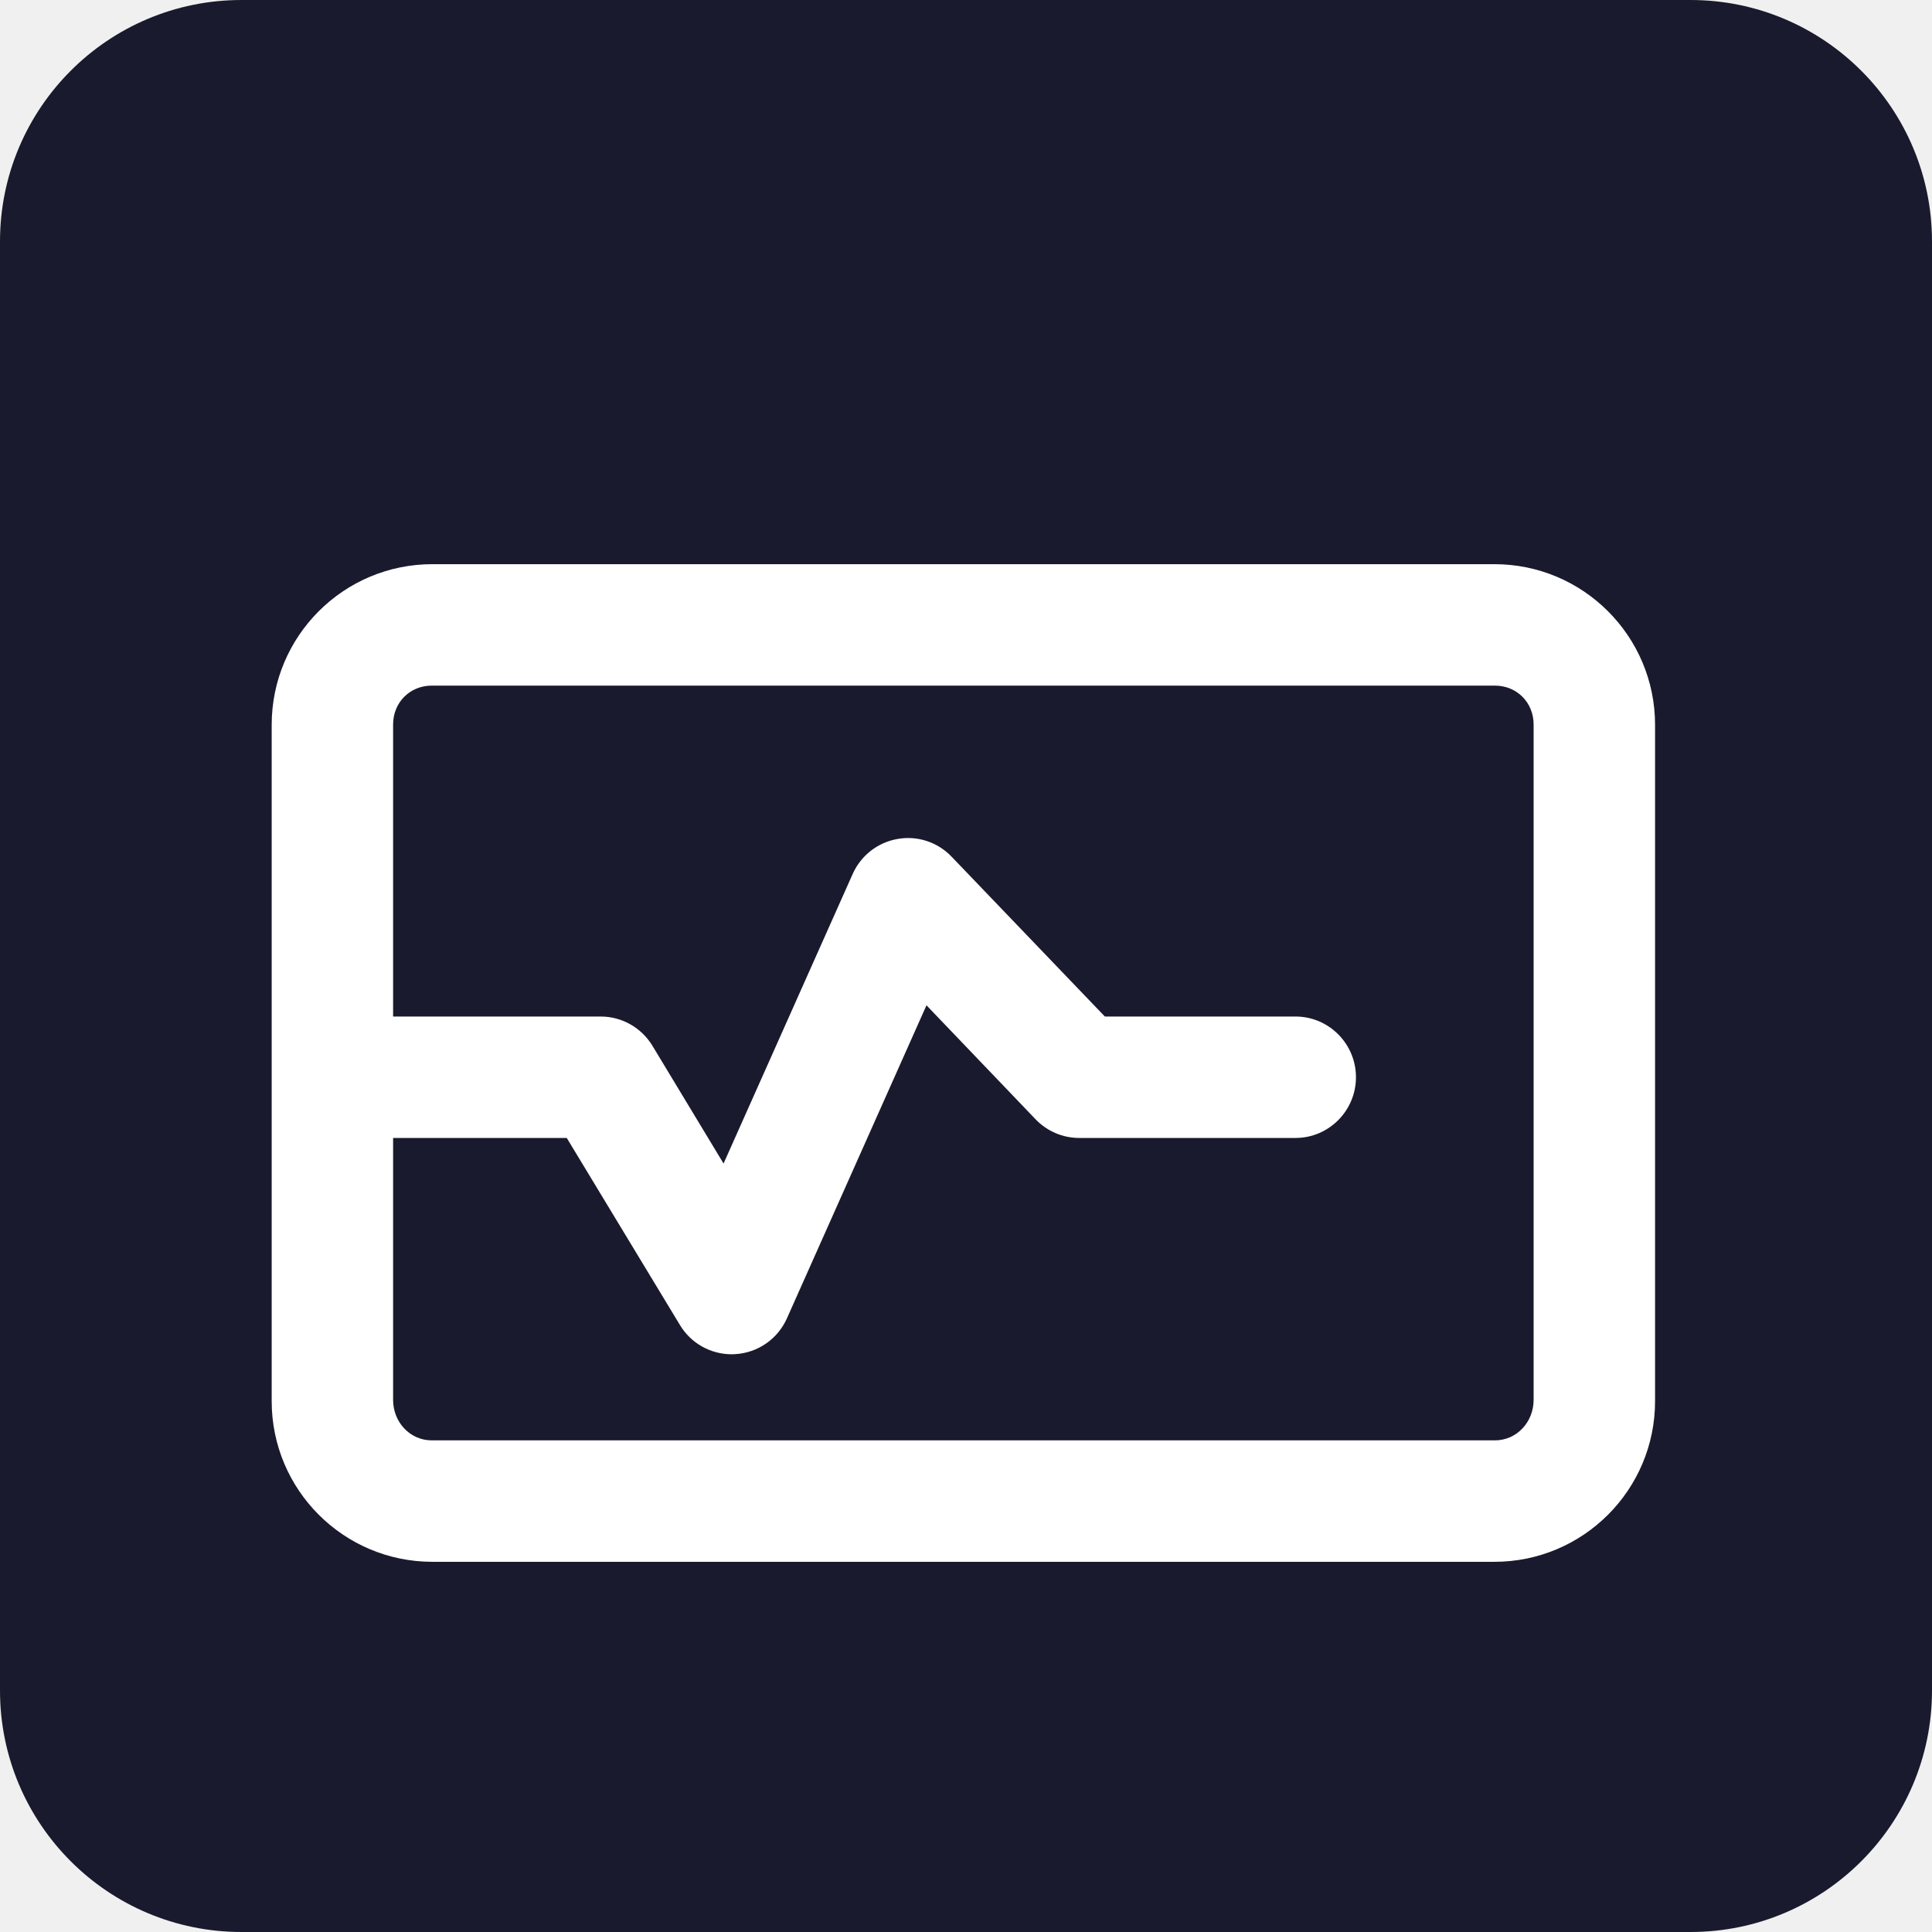
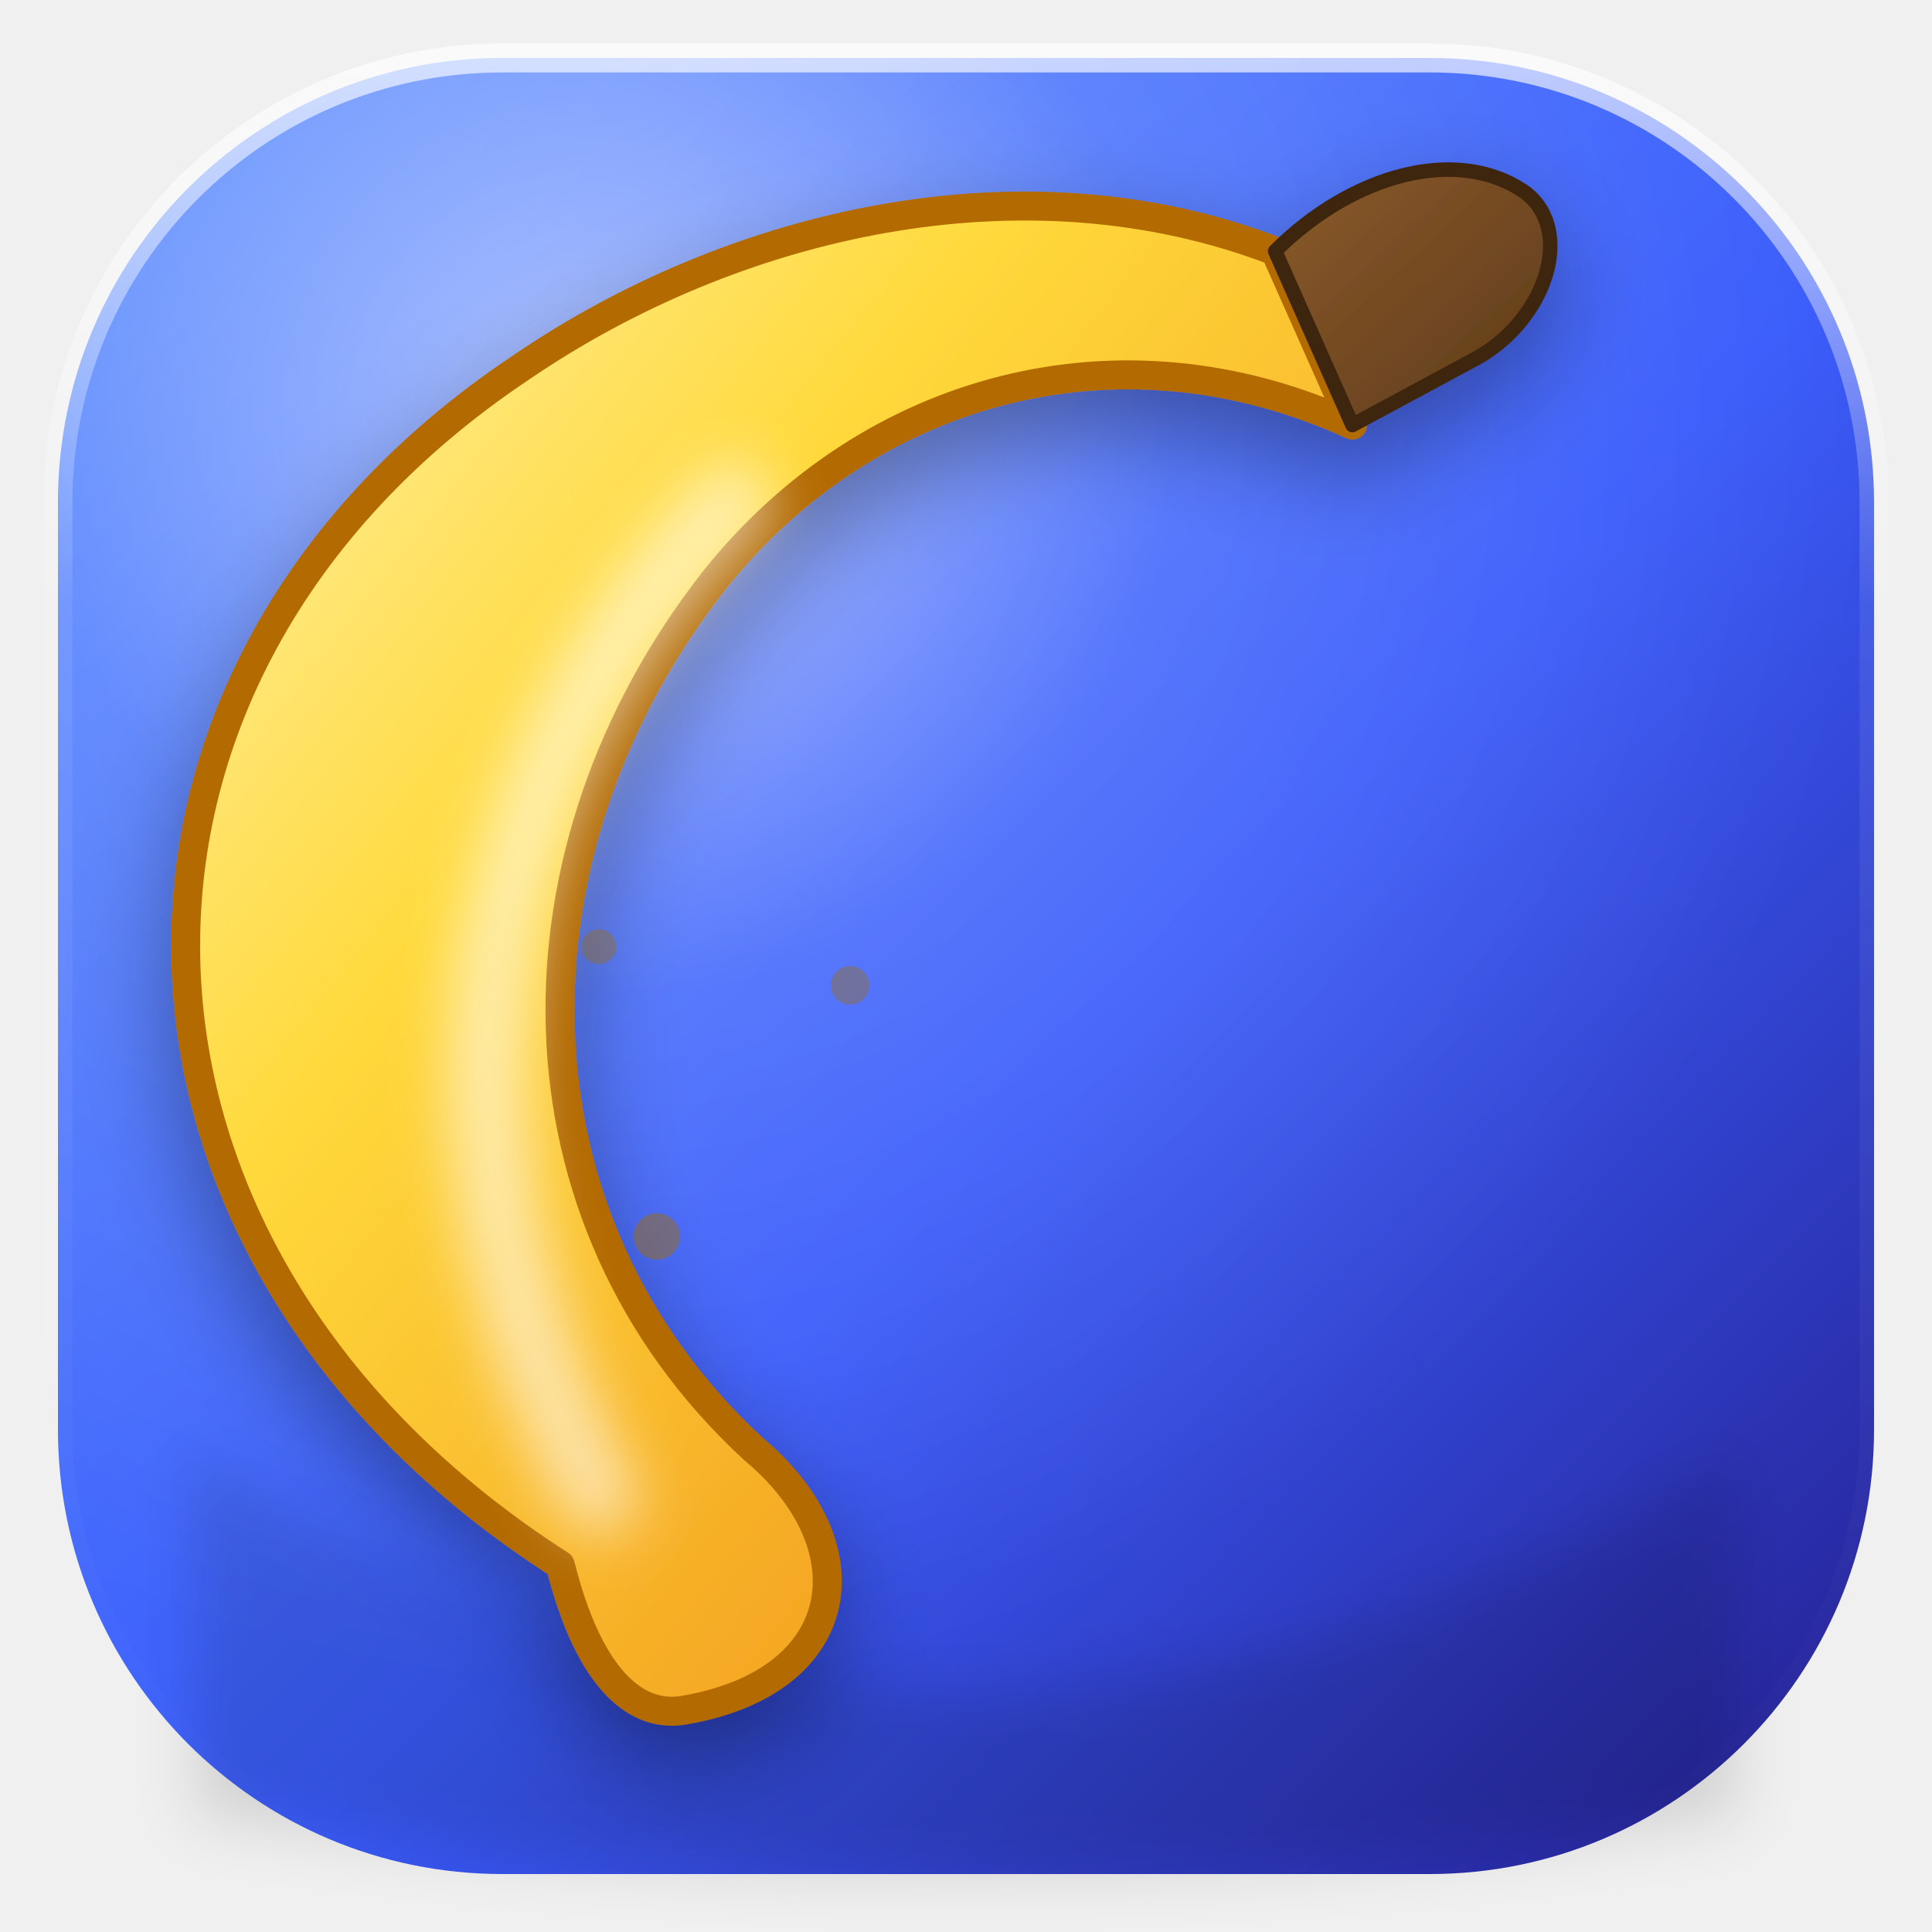
- <svg xmlns="http://www.w3.org/2000/svg" viewBox="0 0 64 64">
-   <rect width="64" height="64" rx="8" fill="#1a1a2e" />
-   <g transform="translate(9, 12.3)" fill="#ffffff">
-     <path d="M45.826,11.712c0-2.939-2.383-5.323-5.323-5.323H5.323C2.383,6.389,0,8.771,0,11.712v22.403       c0,2.938,2.383,5.322,5.323,5.322h35.18c2.94,0,5.323-2.383,5.323-5.322V11.712z M41.803,34.074c0,0.729-0.555,1.34-1.283,1.34       H5.303c-0.728,0-1.281-0.611-1.281-1.34v-8.677h5.753l3.752,6.201c0.364,0.603,1.015,0.964,1.712,0.964       c0.042,0,0.083-0.003,0.125-0.005c0.743-0.046,1.399-0.502,1.703-1.183l4.624-10.372l3.61,3.772       c0.379,0.396,0.899,0.622,1.445,0.622h7.171c1.104,0,2.001-0.905,2.001-2.011c0-1.105-0.896-2.011-2.001-2.011H27.6l-5.08-5.298       c-0.461-0.481-1.132-0.702-1.789-0.584c-0.656,0.114-1.213,0.549-1.484,1.158l-4.278,9.594l-2.355-3.899       c-0.363-0.6-1.012-0.971-1.712-0.971h-6.88V11.7c0-0.728,0.553-1.288,1.281-1.288H40.52c0.729,0,1.283,0.56,1.283,1.288V34.074z" />
+ <svg xmlns="http://www.w3.org/2000/svg" viewBox="0 0 200 200">
+   <defs>
+     <linearGradient id="bg" x1="0" y1="0" x2="1" y2="1">
+       <stop offset="0%" stop-color="#5B8DFF" />
+       <stop offset="55%" stop-color="#3A5CFB" />
+       <stop offset="100%" stop-color="#241E8F" />
+     </linearGradient>
+     <linearGradient id="banana" x1="0" y1="0" x2="1" y2="1">
+       <stop offset="0%" stop-color="#FFF3B0" />
+       <stop offset="35%" stop-color="#FFD93B" />
+       <stop offset="75%" stop-color="#F5A623" />
+       <stop offset="100%" stop-color="#D9820A" />
+     </linearGradient>
+     <linearGradient id="stem" x1="0" y1="0" x2="1" y2="1">
+       <stop offset="0%" stop-color="#8B5A2B" />
+       <stop offset="100%" stop-color="#5C3A1A" />
+     </linearGradient>
+     <radialGradient id="sheen" cx="30%" cy="20%" r="70%">
+       <stop offset="0%" stop-color="#FFFFFF" stop-opacity="0.55" />
+       <stop offset="45%" stop-color="#FFFFFF" stop-opacity="0.12" />
+       <stop offset="100%" stop-color="#FFFFFF" stop-opacity="0" />
+     </radialGradient>
+     <linearGradient id="glassEdge" x1="0" y1="0" x2="0" y2="1">
+       <stop offset="0%" stop-color="#FFFFFF" stop-opacity="0.65" />
+       <stop offset="30%" stop-color="#FFFFFF" stop-opacity="0.08" />
+       <stop offset="100%" stop-color="#FFFFFF" stop-opacity="0" />
+     </linearGradient>
+     <filter id="soft" x="-50%" y="-50%" width="200%" height="200%">
+       <feGaussianBlur stdDeviation="3" />
+     </filter>
+     <filter id="drop" x="-50%" y="-50%" width="200%" height="200%">
+       <feDropShadow dx="0" dy="4" stdDeviation="5" flood-color="#000000" flood-opacity="0.35" />
+     </filter>
+   </defs>
+   <rect x="6" y="6" width="188" height="188" rx="46" fill="url(#bg)" />
+   <rect x="6" y="6" width="188" height="188" rx="46" fill="none" stroke="url(#glassEdge)" stroke-width="3" />
+   <rect x="6" y="6" width="188" height="188" rx="46" fill="url(#sheen)" />
+   <path d="M 20 150 Q 100 200 180 150 L 180 188 Q 100 200 20 188 Z" fill="#000000" opacity="0.12" filter="url(#soft)" />
+   <g filter="url(#drop)">
+     <path d="M 58 162              C 8 130, 6 70, 54 38              C 76 23, 106 16, 132 26              L 140 44              C 116 33, 90 40, 74 60              C 52 88, 52 126, 78 150              C 90 160, 88 174, 71 177              C 66 178, 61 174, 58 162 Z" fill="url(#banana)" stroke="#B36B00" stroke-width="3" stroke-linejoin="round" />
+     <path d="M 132 26 C 140 18, 151 15, 158 20 C 163 24, 160 33, 153 37 L 140 44 Z" fill="url(#stem)" stroke="#3E2510" stroke-width="1.5" stroke-linejoin="round" />
  </g>
+   <path d="M 62 155 C 44 122, 46 82, 76 52" fill="none" stroke="#FFFFFF" stroke-opacity="0.6" stroke-width="8" stroke-linecap="round" filter="url(#soft)" />
+   <circle cx="68" cy="128" r="2.4" fill="#9C6B12" opacity="0.5" />
+   <circle cx="88" cy="102" r="2" fill="#9C6B12" opacity="0.4" />
+   <circle cx="62" cy="98" r="1.8" fill="#9C6B12" opacity="0.4" />
</svg>
